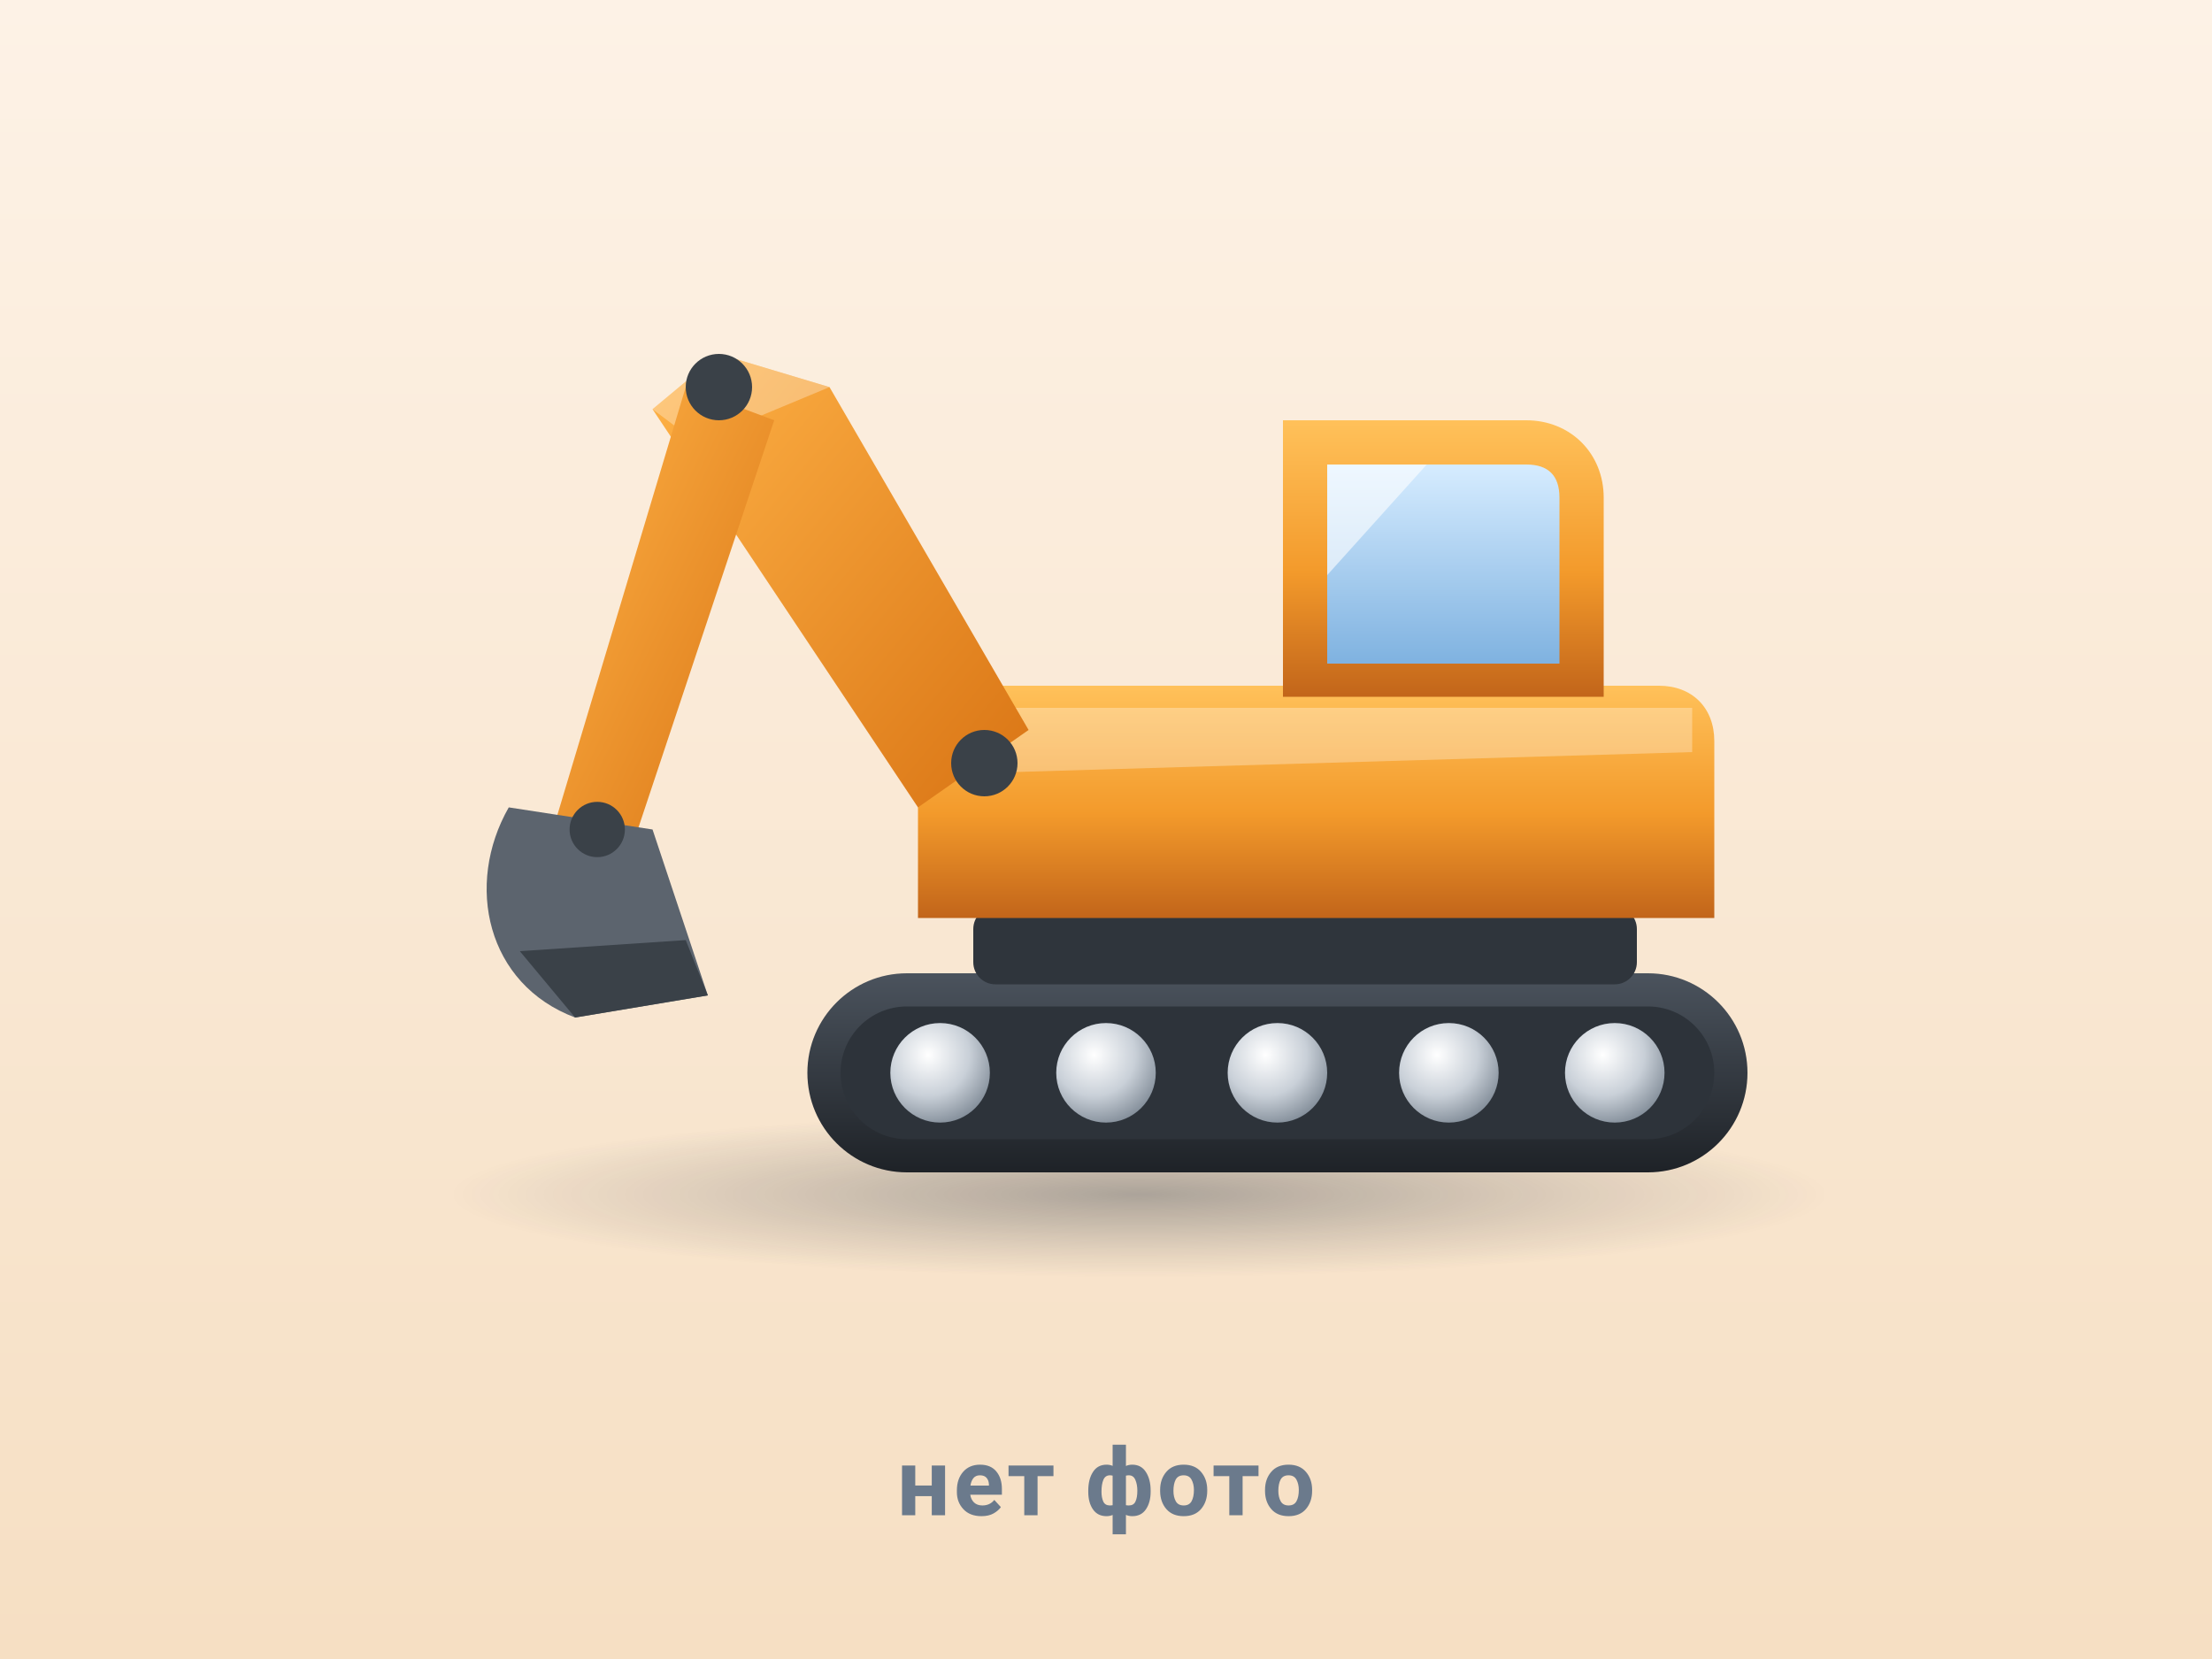
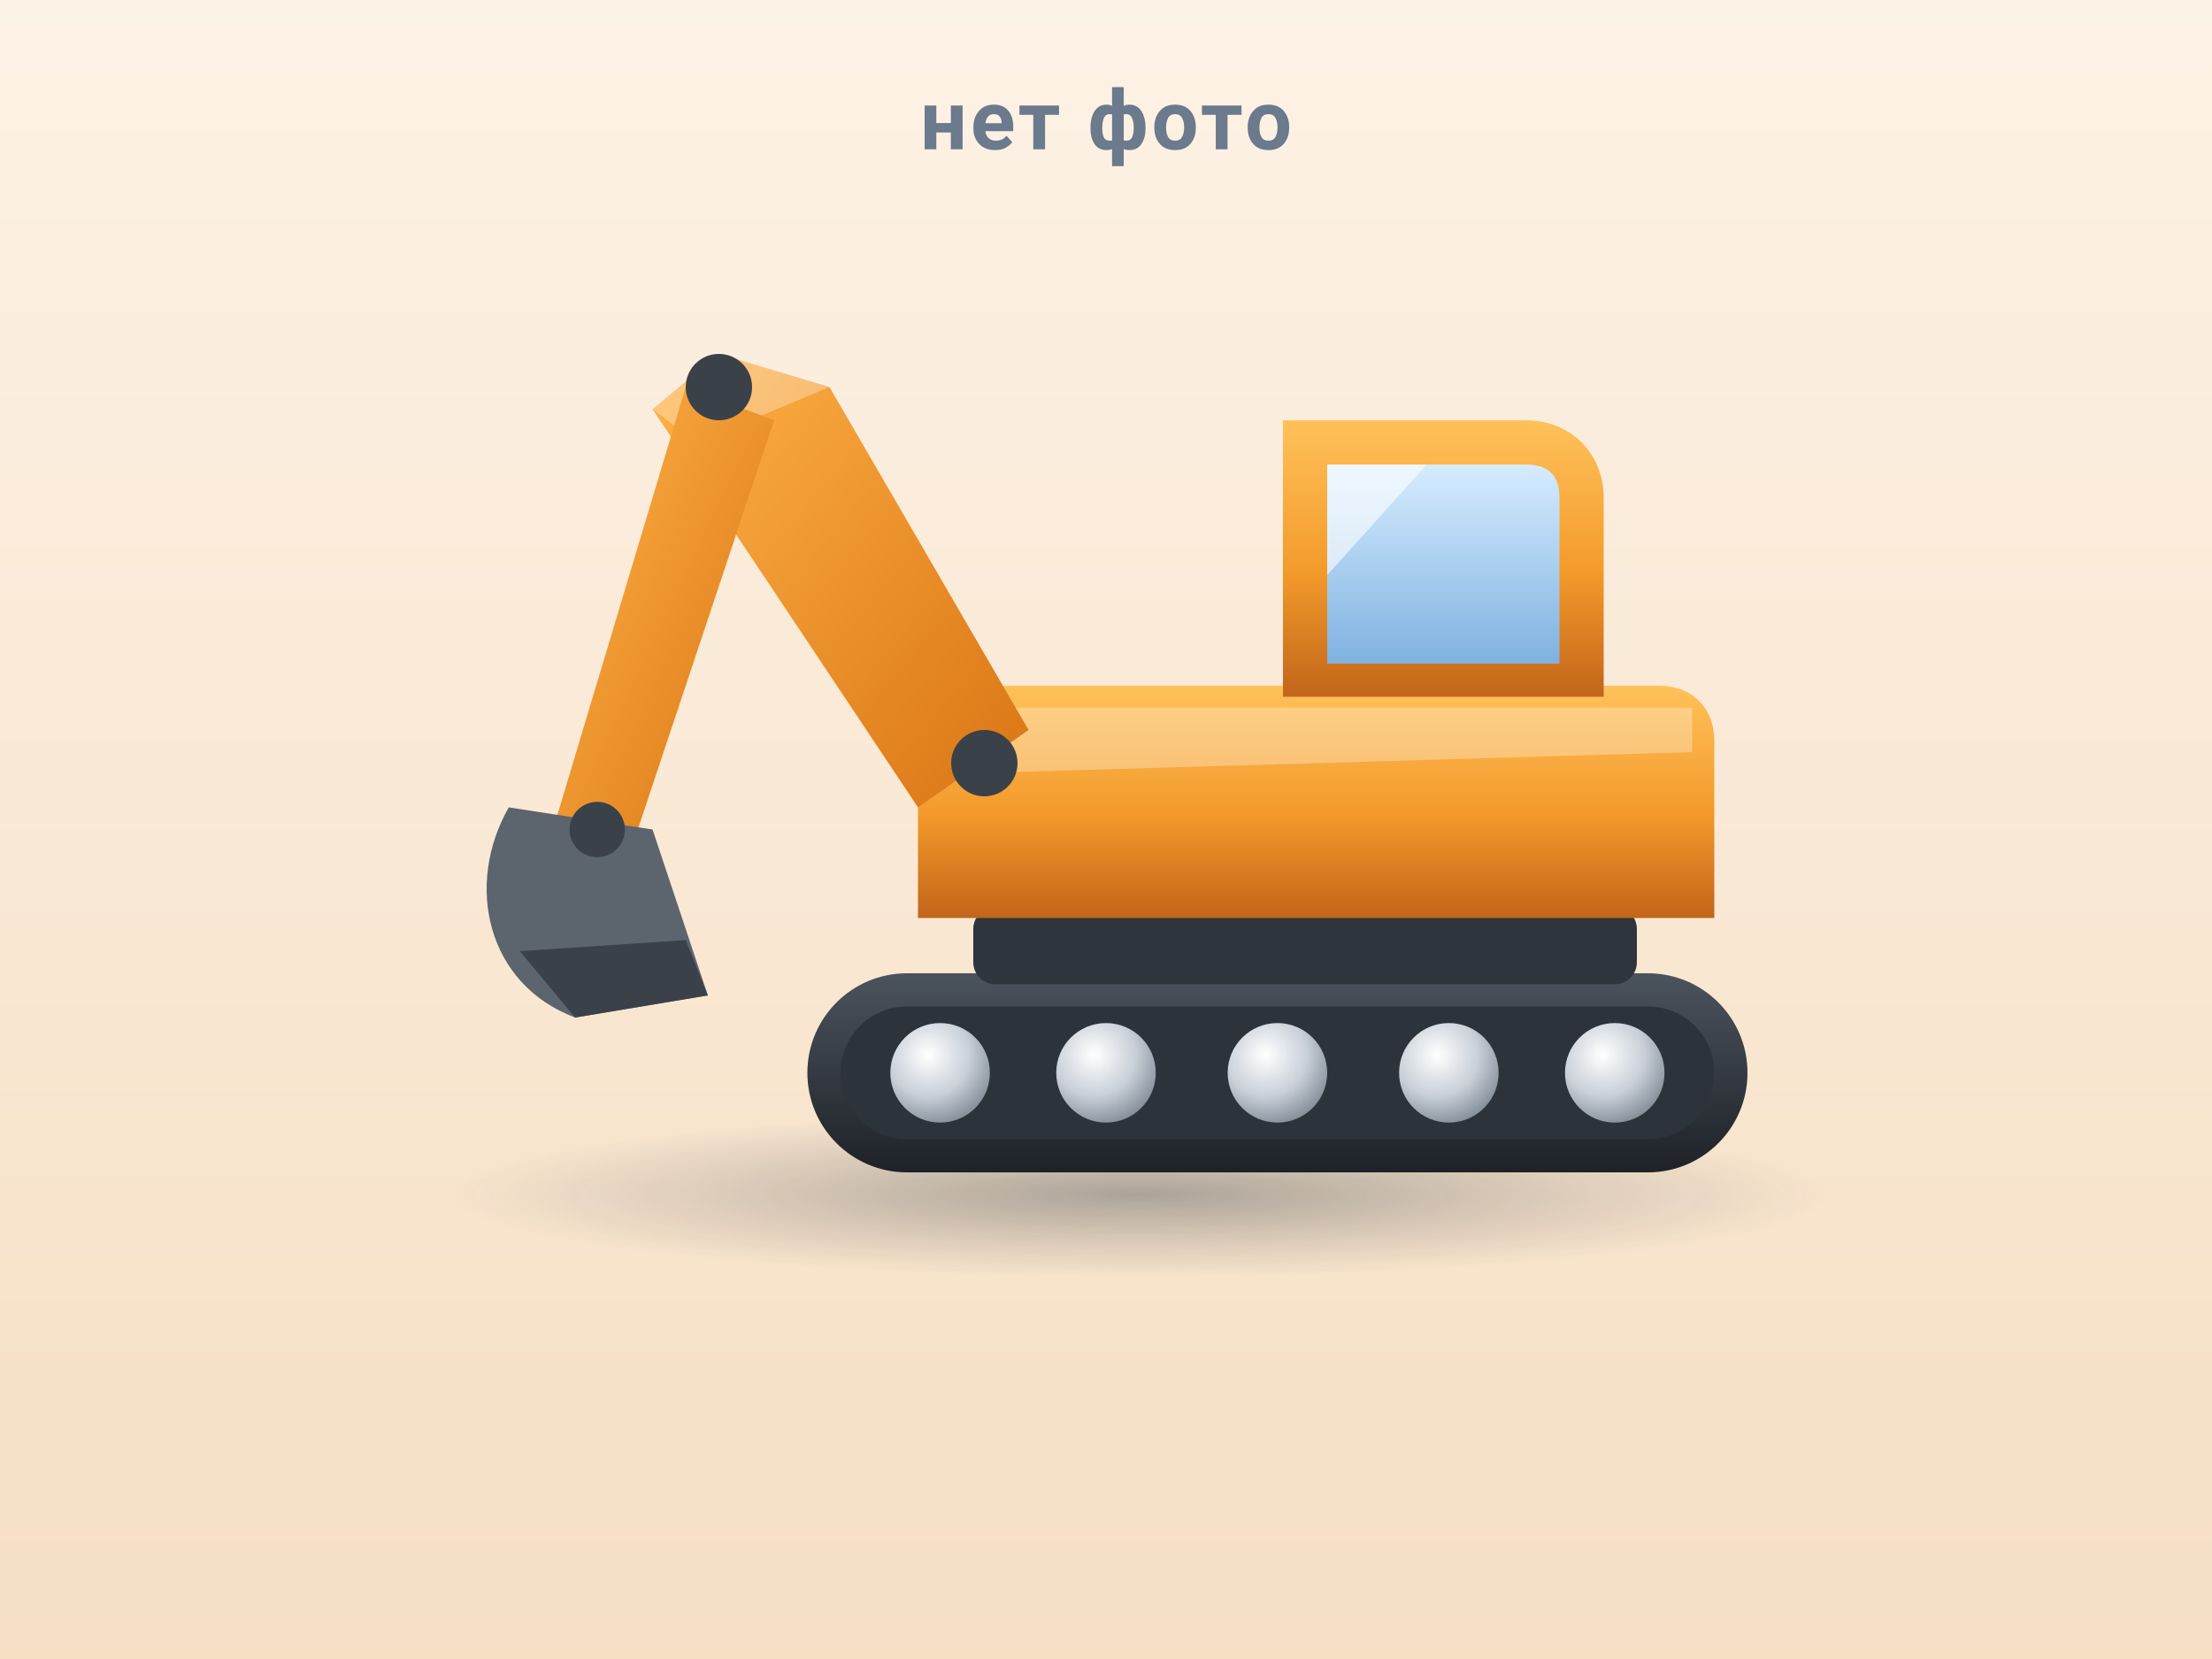
<svg xmlns="http://www.w3.org/2000/svg" viewBox="0 0 400 300" width="400" height="300">
  <style>
  .bg1{stop-color:#fdf2e6} .bg2{stop-color:#f6dfc3} .cap{fill:#6b7a8c}
  @media (prefers-color-scheme: dark){ .bg1{stop-color:#1a2129} .bg2{stop-color:#141a21} .cap{fill:#8e9aa8} }
</style>
  <defs>
    <linearGradient id="bg" x1="0" y1="0" x2="0" y2="1">
      <stop offset="0" class="bg1" />
      <stop offset="1" class="bg2" />
    </linearGradient>
    <radialGradient id="sh" cx=".5" cy=".5" r=".5">
      <stop offset="0" stop-color="#0b1a2c" stop-opacity=".32" />
      <stop offset=".6" stop-color="#0b1a2c" stop-opacity=".12" />
      <stop offset="1" stop-color="#0b1a2c" stop-opacity="0" />
    </radialGradient>
    <linearGradient id="gl" x1="0" y1="0" x2="1" y2="1">
      <stop offset="0" stop-color="#fff" stop-opacity=".75" />
      <stop offset=".5" stop-color="#fff" stop-opacity=".15" />
      <stop offset="1" stop-color="#fff" stop-opacity="0" />
    </linearGradient>
    <linearGradient id="glass" x1="0" y1="0" x2="0" y2="1">
      <stop offset="0" stop-color="#d6ecff" />
      <stop offset="1" stop-color="#7fb2e0" />
    </linearGradient>
    <radialGradient id="tire" cx=".42" cy=".38" r=".7">
      <stop offset="0" stop-color="#4a525c" />
      <stop offset=".7" stop-color="#262b31" />
      <stop offset="1" stop-color="#15181c" />
    </radialGradient>
    <radialGradient id="rim" cx=".38" cy=".32" r=".75">
      <stop offset="0" stop-color="#ffffff" />
      <stop offset=".55" stop-color="#c9d0d8" />
      <stop offset="1" stop-color="#7d8894" />
    </radialGradient>
    <linearGradient id="eo" x1="0" y1="0" x2="0" y2="1">
      <stop offset="0" stop-color="#ffc15a" />
      <stop offset=".55" stop-color="#f39a2b" />
      <stop offset="1" stop-color="#c2651a" />
    </linearGradient>
    <linearGradient id="ea" x1="0" y1="0" x2="1" y2="1">
      <stop offset="0" stop-color="#ffb347" />
      <stop offset="1" stop-color="#d97414" />
    </linearGradient>
    <linearGradient id="et" x1="0" y1="0" x2="0" y2="1">
      <stop offset="0" stop-color="#4b535d" />
      <stop offset="1" stop-color="#1e2227" />
    </linearGradient>
  </defs>
  <rect width="400" height="300" fill="url(#bg)" />
  <ellipse cx="206" cy="216" rx="124" ry="15" fill="url(#sh)" />
  <rect x="146" y="176" width="170" height="36" rx="18" fill="url(#et)" />
  <rect x="152" y="182" width="158" height="24" rx="12" fill="#2d333a" />
  <circle cx="170" cy="194" r="9" fill="url(#rim)" />
  <circle cx="200" cy="194" r="9" fill="url(#rim)" />
  <circle cx="231" cy="194" r="9" fill="url(#rim)" />
  <circle cx="262" cy="194" r="9" fill="url(#rim)" />
  <circle cx="292" cy="194" r="9" fill="url(#rim)" />
  <rect x="176" y="164" width="120" height="14" rx="4" fill="#2f353c" />
  <path d="M166 124 L300 124 C306 124 310 128 310 134 L310 166 L166 166 Z" fill="url(#eo)" />
  <path d="M170 128 L306 128 L306 136 L170 140 Z" fill="#fff" opacity=".3" />
  <path d="M232 76 L276 76 C284 76 290 82 290 90 L290 126 L232 126 Z" fill="url(#eo)" />
  <path d="M240 84 L276 84 C280 84 282 86 282 90 L282 120 L240 120 Z" fill="url(#glass)" />
  <path d="M240 84 L258 84 L240 104 Z" fill="#fff" opacity=".6" />
  <path d="M186 132 L150 70 L130 64 L118 74 L166 146 Z" fill="url(#ea)" />
  <path d="M150 70 L130 64 L118 74 L126 80 Z" fill="#fff" opacity=".3" />
  <path d="M124 70 L100 150 L114 154 L140 76 Z" fill="url(#ea)" />
  <path d="M92 146 C84 160 88 178 104 184 L128 180 L118 150 Z" fill="#5c646e" />
  <path d="M94 172 L104 184 L128 180 L124 170 Z" fill="#3a4148" />
  <circle cx="130" cy="70" r="6" fill="#3a4148" />
  <circle cx="108" cy="150" r="5" fill="#3a4148" />
  <circle cx="178" cy="138" r="6" fill="#3a4148" />
-   <text x="200" y="274" text-anchor="middle" font-family="-apple-system,'Segoe UI',Roboto,Arial,sans-serif" font-size="17" font-weight="600" letter-spacing=".6" class="cap">нет фото</text>
+   <text x="200" y="27" text-anchor="middle" font-family="-apple-system,'Segoe UI',Roboto,Arial,sans-serif" font-size="15" font-weight="600" letter-spacing=".6" class="cap">нет фото</text>
</svg>
